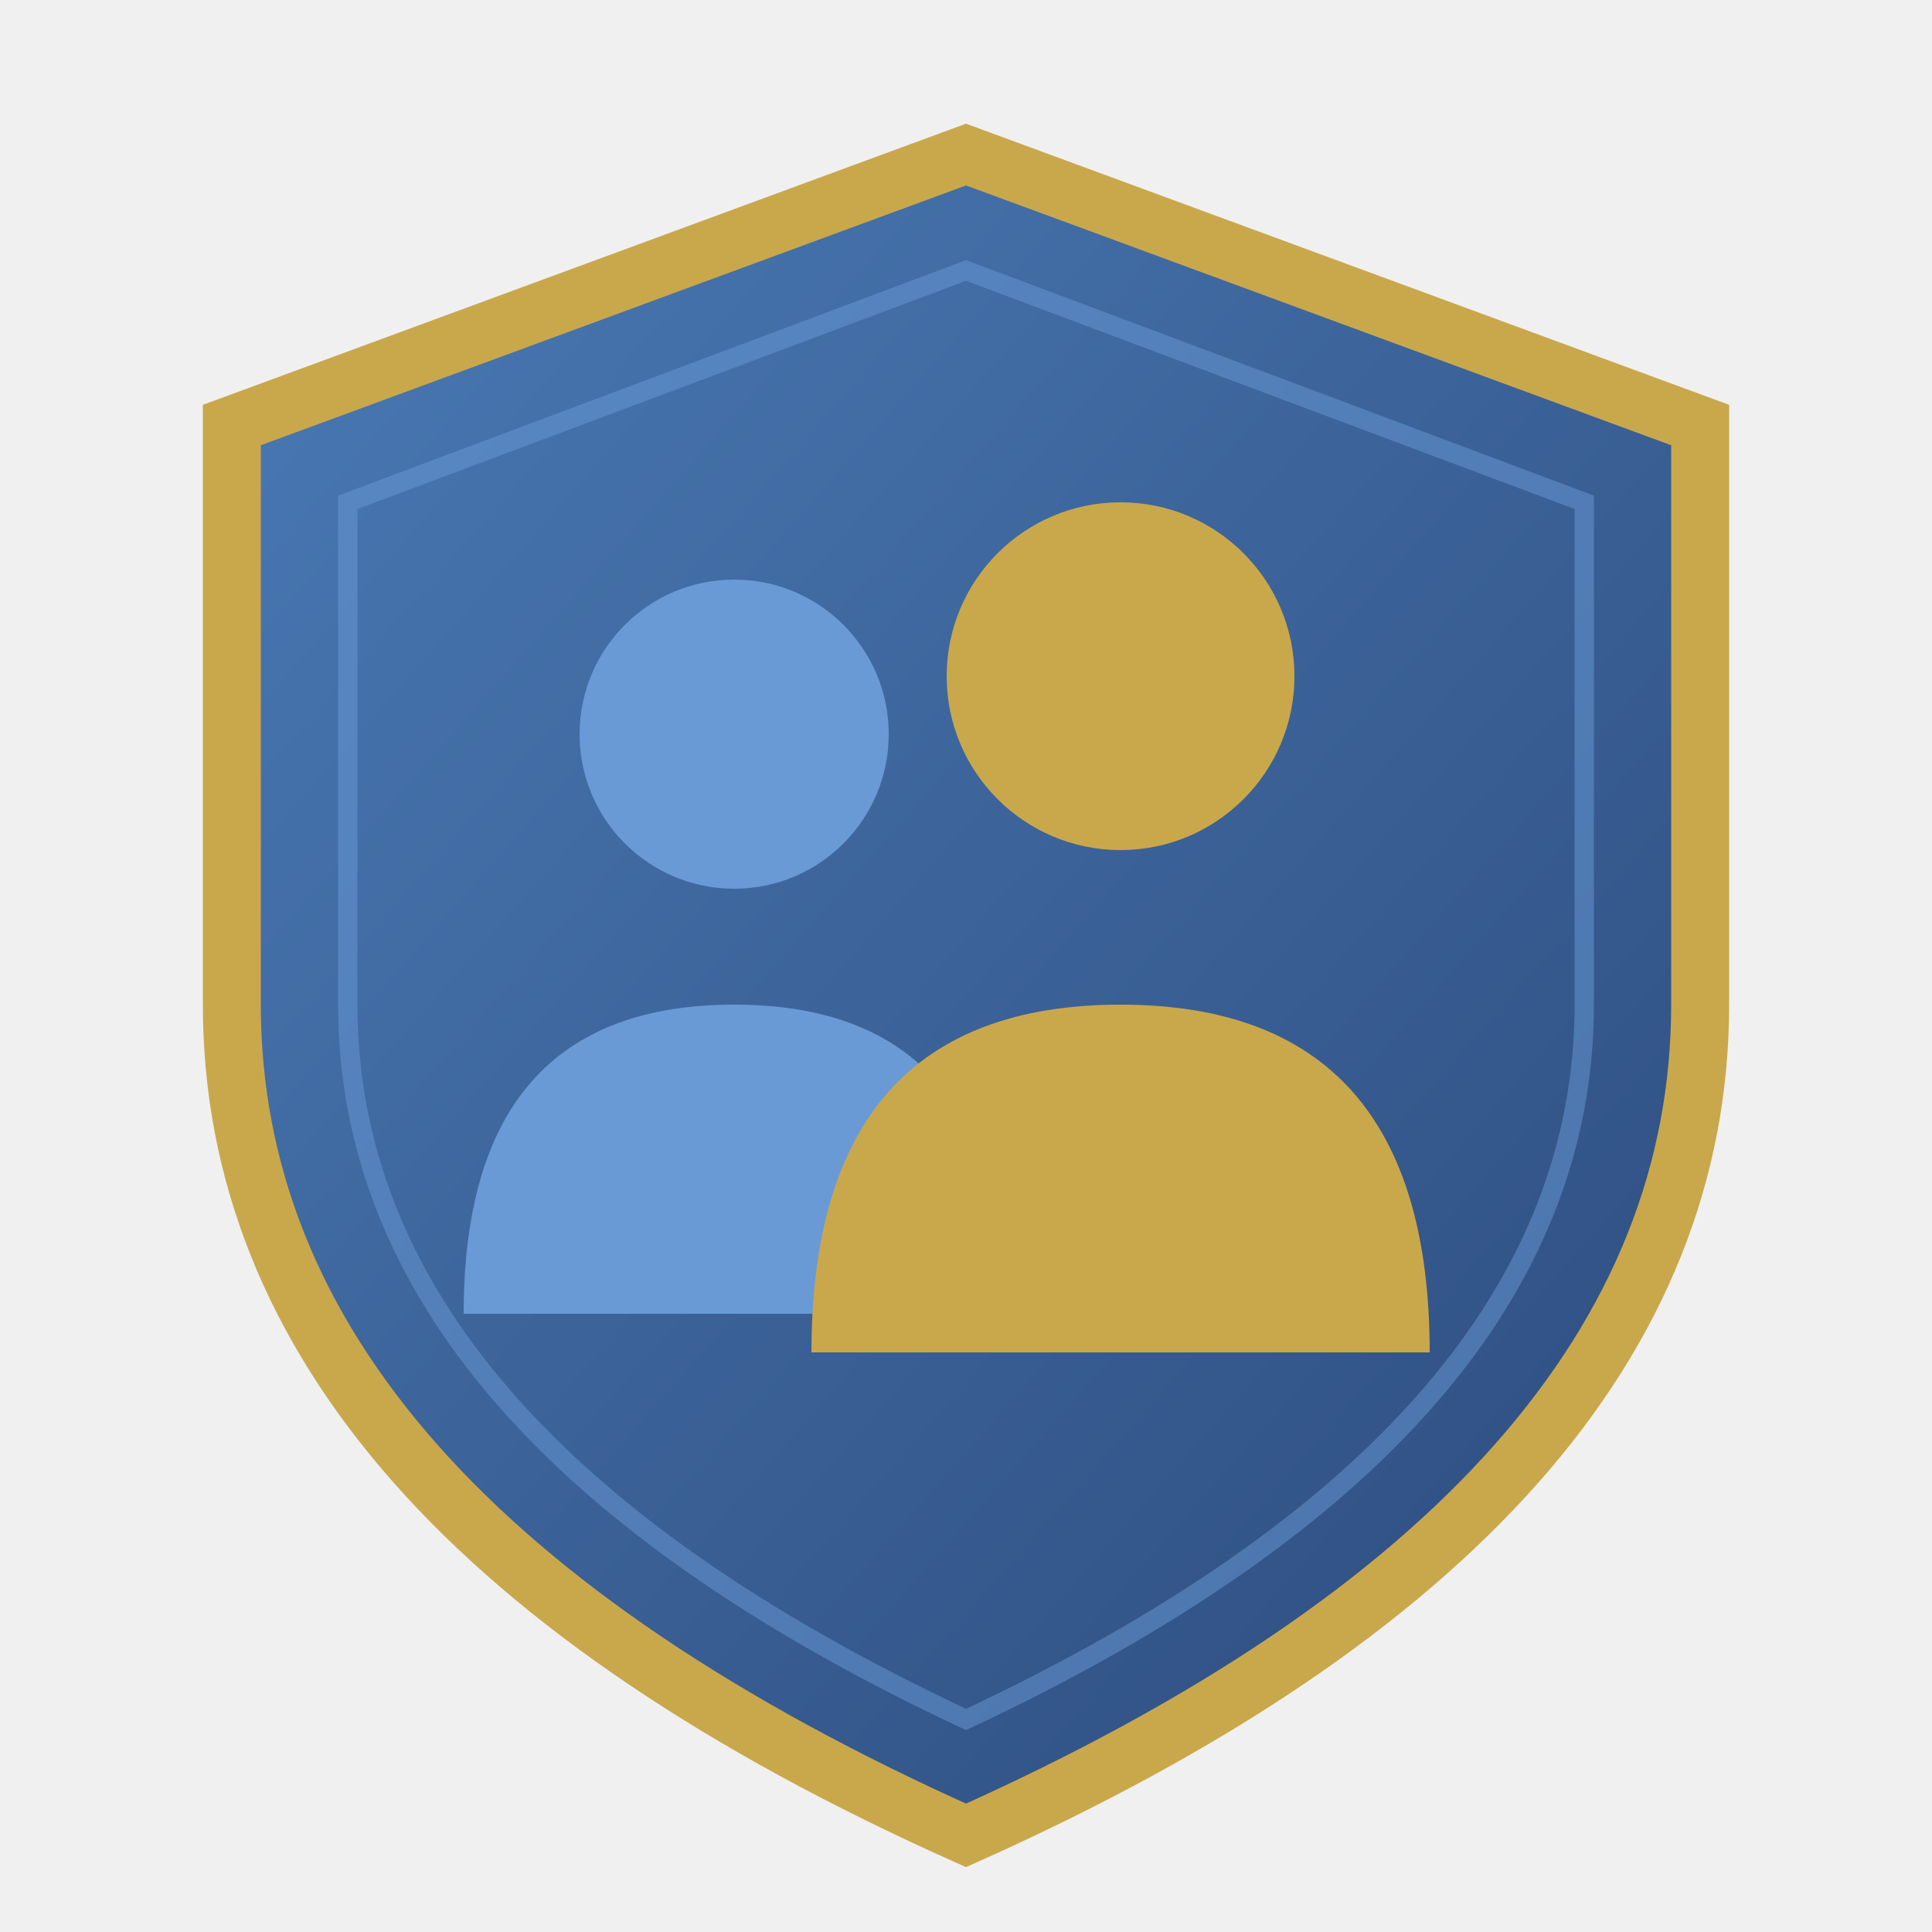
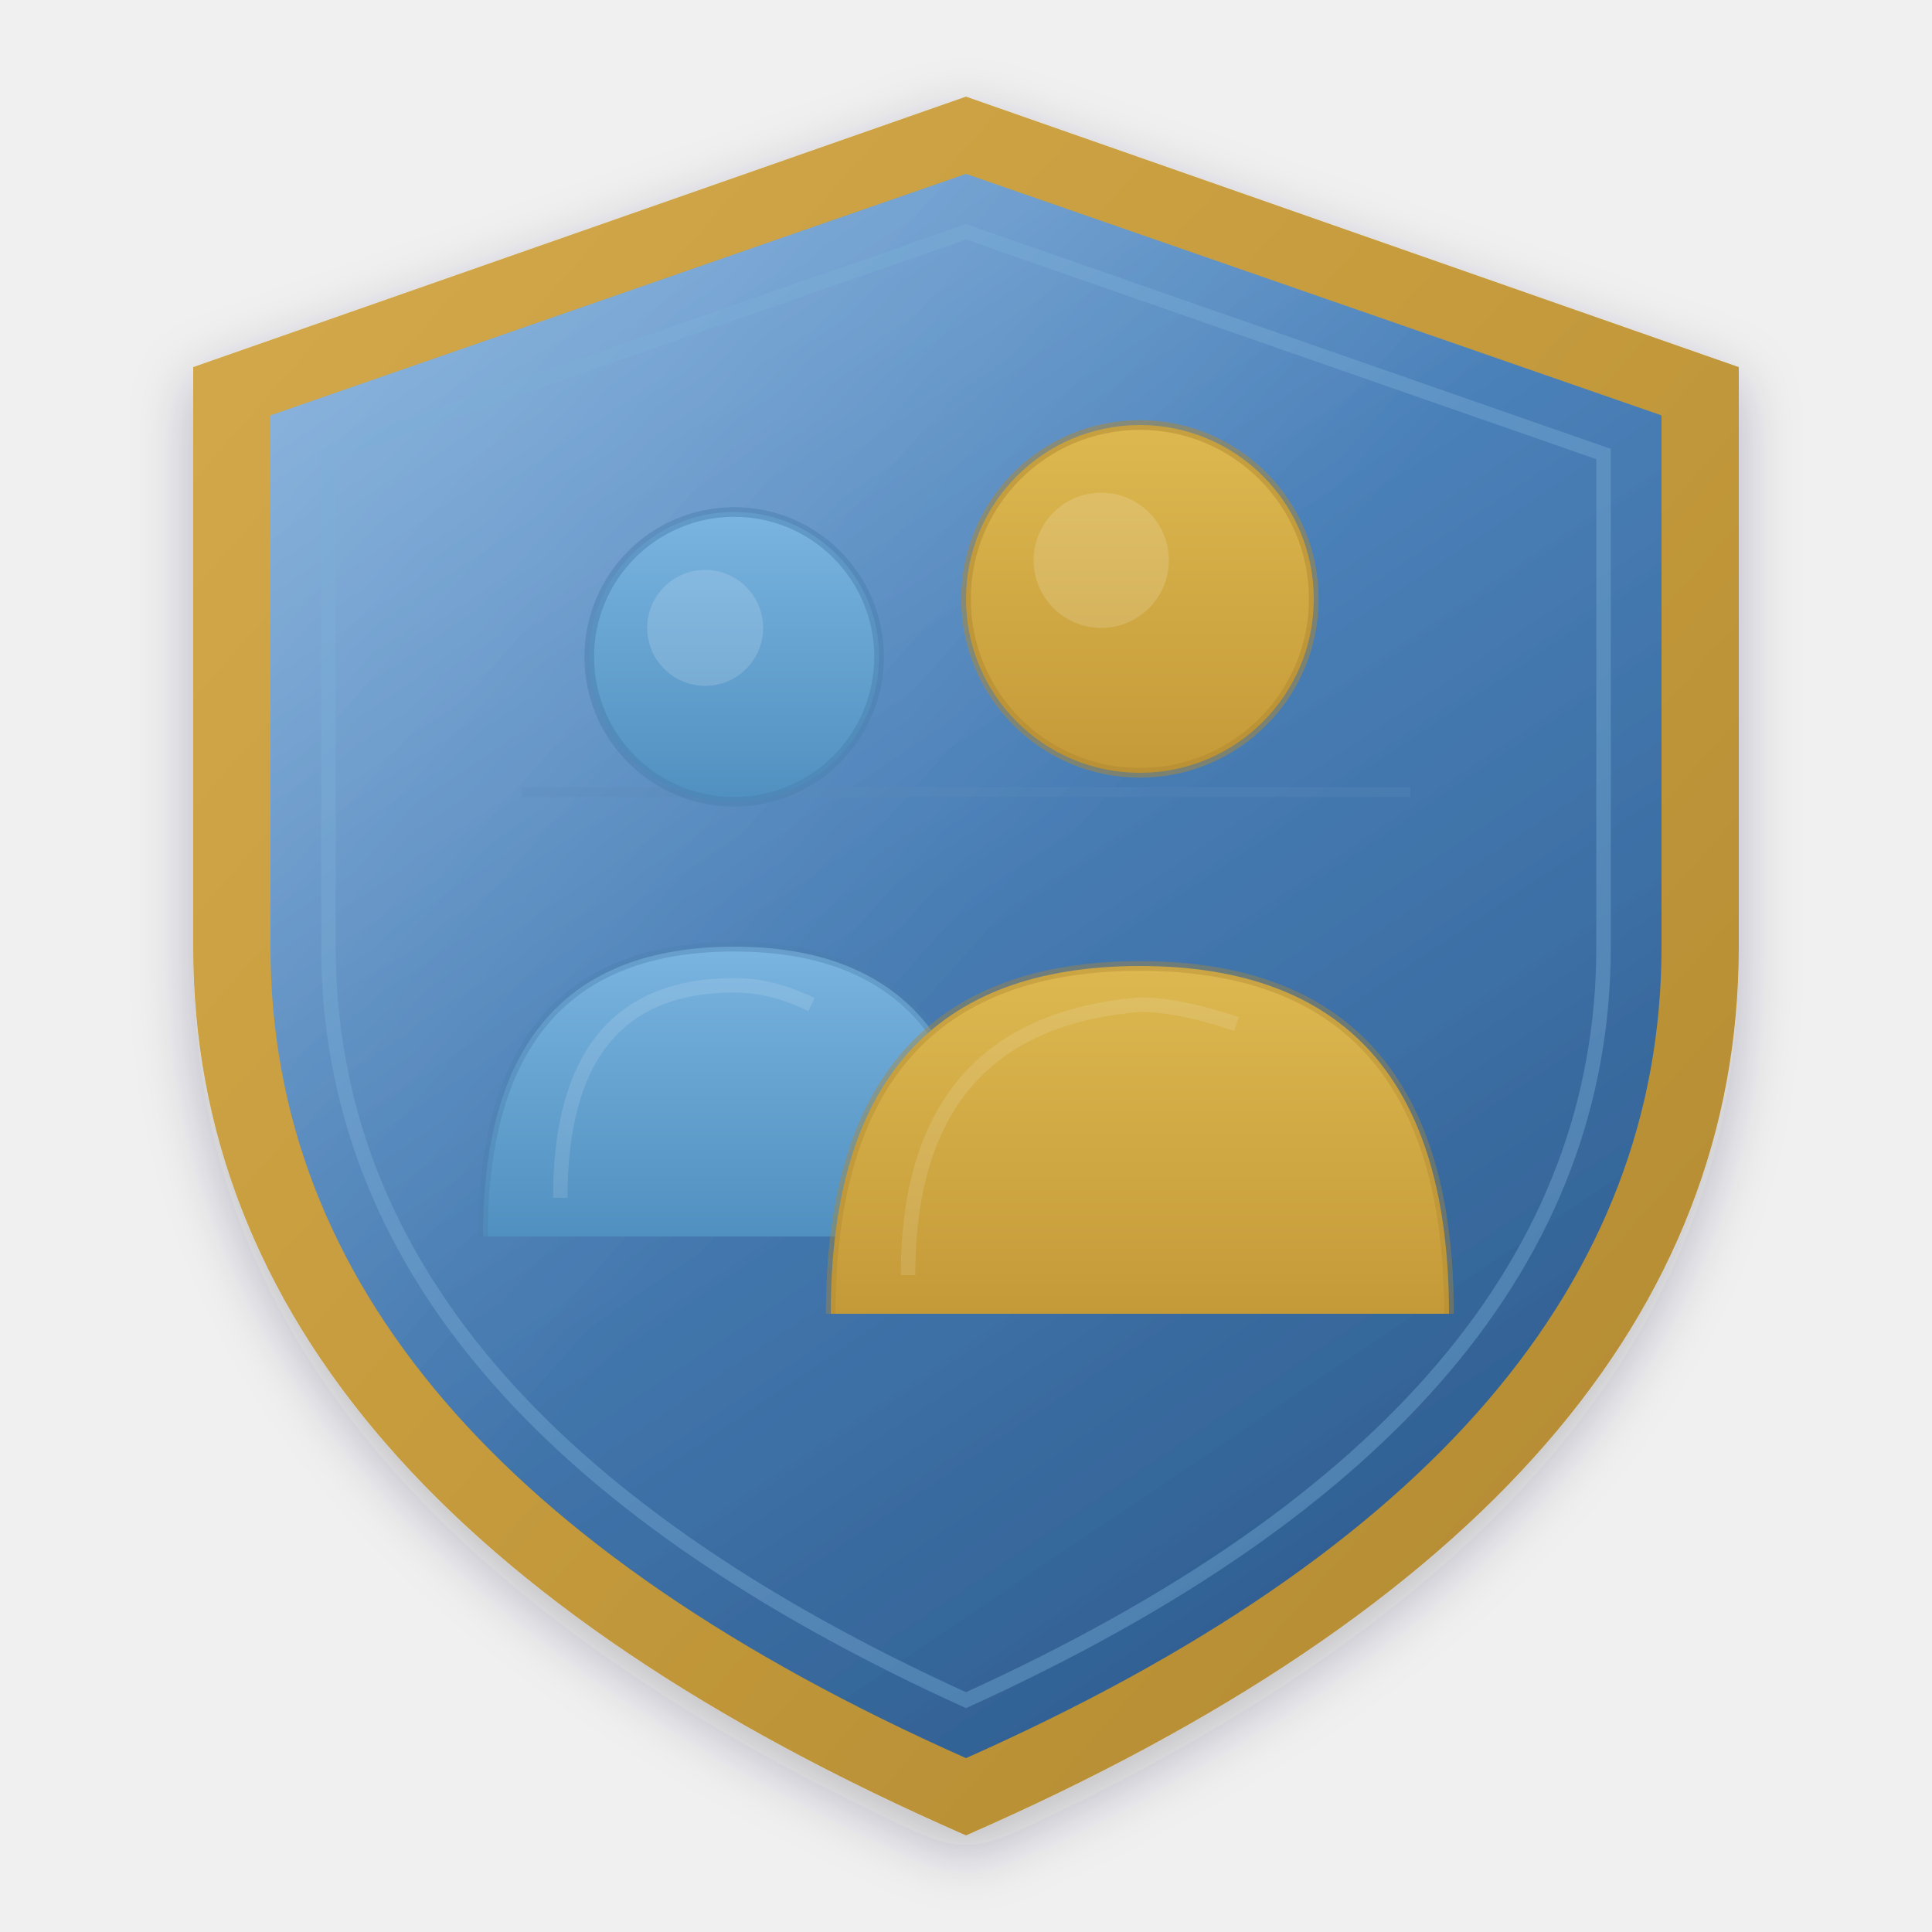
- <svg xmlns="http://www.w3.org/2000/svg" viewBox="0 0 100 100" fill="none">
-   <path d="M50 8 L88 22 L88 52 Q88 78 50 95 Q12 78 12 52 L12 22Z" fill="url(#shieldGrad)" stroke="#c9a84c" stroke-width="3" />
+ <svg xmlns="http://www.w3.org/2000/svg" viewBox="0 0 200 200" fill="none">
  <defs>
-     <linearGradient id="shieldGrad" x1="0" y1="0" x2="1" y2="1">
-       <stop offset="0%" stop-color="#4a7ab5" />
-       <stop offset="100%" stop-color="#2c4a7c" />
+     <linearGradient id="shieldFill" x1="0.2" y1="0" x2="0.8" y2="1">
+       <stop offset="0%" stop-color="#6a9fd4" />
+       <stop offset="40%" stop-color="#4a80b8" />
+       <stop offset="100%" stop-color="#2c5a8c" />
    </linearGradient>
+     <linearGradient id="shieldEdge" x1="0" y1="0" x2="1" y2="1">
+       <stop offset="0%" stop-color="#d4aa4c" />
+       <stop offset="50%" stop-color="#c49a3c" />
+       <stop offset="100%" stop-color="#b08830" />
+     </linearGradient>
+     <linearGradient id="personGold" x1="0.5" y1="0" x2="0.5" y2="1">
+       <stop offset="0%" stop-color="#ddb850" />
+       <stop offset="100%" stop-color="#c49a38" />
+     </linearGradient>
+     <linearGradient id="personBlue" x1="0.5" y1="0" x2="0.5" y2="1">
+       <stop offset="0%" stop-color="#7ab4e0" />
+       <stop offset="100%" stop-color="#5090c0" />
+     </linearGradient>
+     <linearGradient id="shieldHighlight" x1="0" y1="0" x2="0.5" y2="0.5">
+       <stop offset="0%" stop-color="#ffffff" stop-opacity="0.25" />
+       <stop offset="100%" stop-color="#ffffff" stop-opacity="0" />
+     </linearGradient>
+     <filter id="shadow">
+       <feDropShadow dx="0" dy="2" stdDeviation="3" flood-color="#1a1a3a" flood-opacity="0.25" />
+     </filter>
  </defs>
-   <path d="M50 14 L82 26 L82 52 Q82 74 50 89 Q18 74 18 52 L18 26Z" fill="none" stroke="#6a9ad5" stroke-width="1" opacity="0.5" />
-   <circle cx="38" cy="38" r="8" fill="#6a9ad5" />
-   <path d="M24 68 Q24 52 38 52 Q52 52 52 68" fill="#6a9ad5" />
-   <circle cx="58" cy="35" r="9" fill="#c9a84c" />
-   <path d="M42 70 Q42 52 58 52 Q74 52 74 70" fill="#c9a84c" />
+   <g filter="url(#shadow)">
+     <path d="M100 10 L180 38 L180 98 Q180 155 100 190 Q20 155 20 98 L20 38Z" fill="url(#shieldEdge)" />
+     <path d="M100 18 L172 43 L172 98 Q172 150 100 182 Q28 150 28 98 L28 43Z" fill="url(#shieldFill)" />
+     <path d="M100 18 L172 43 L172 98 Q172 150 100 182 Q28 150 28 98 L28 43Z" fill="url(#shieldHighlight)" />
+     <path d="M100 24 L166 47 L166 98 Q166 146 100 176 Q34 146 34 98 L34 47Z" fill="none" stroke="#7ab0d8" stroke-width="1.5" opacity="0.4" />
+     <line x1="54" y1="82" x2="146" y2="82" stroke="#5a8ab8" stroke-width="1" opacity="0.3" />
+   </g>
+   <circle cx="76" cy="68" r="15" fill="url(#personBlue)" />
+   <circle cx="76" cy="68" r="15" fill="none" stroke="#4a80b0" stroke-width="1" opacity="0.5" />
+   <circle cx="73" cy="65" r="6" fill="#ffffff" opacity="0.15" />
+   <path d="M50 128 Q50 98 76 98 Q102 98 102 128" fill="url(#personBlue)" />
+   <path d="M50 128 Q50 98 76 98 Q102 98 102 128" fill="none" stroke="#4a80b0" stroke-width="1" opacity="0.4" />
+   <path d="M58 124 Q58 102 76 102 Q80 102 84 104" stroke="#ffffff" stroke-width="1.5" fill="none" opacity="0.12" />
+   <circle cx="118" cy="62" r="18" fill="url(#personGold)" />
+   <circle cx="118" cy="62" r="18" fill="none" stroke="#b08830" stroke-width="1" opacity="0.5" />
+   <circle cx="114" cy="58" r="7" fill="#ffffff" opacity="0.15" />
+   <path d="M86 136 Q86 100 118 100 Q150 100 150 136" fill="url(#personGold)" />
+   <path d="M86 136 Q86 100 118 100 Q150 100 150 136" fill="none" stroke="#b08830" stroke-width="1" opacity="0.4" />
+   <path d="M94 132 Q94 106 118 104 Q122 104 128 106" stroke="#ffffff" stroke-width="1.5" fill="none" opacity="0.12" />
</svg>
